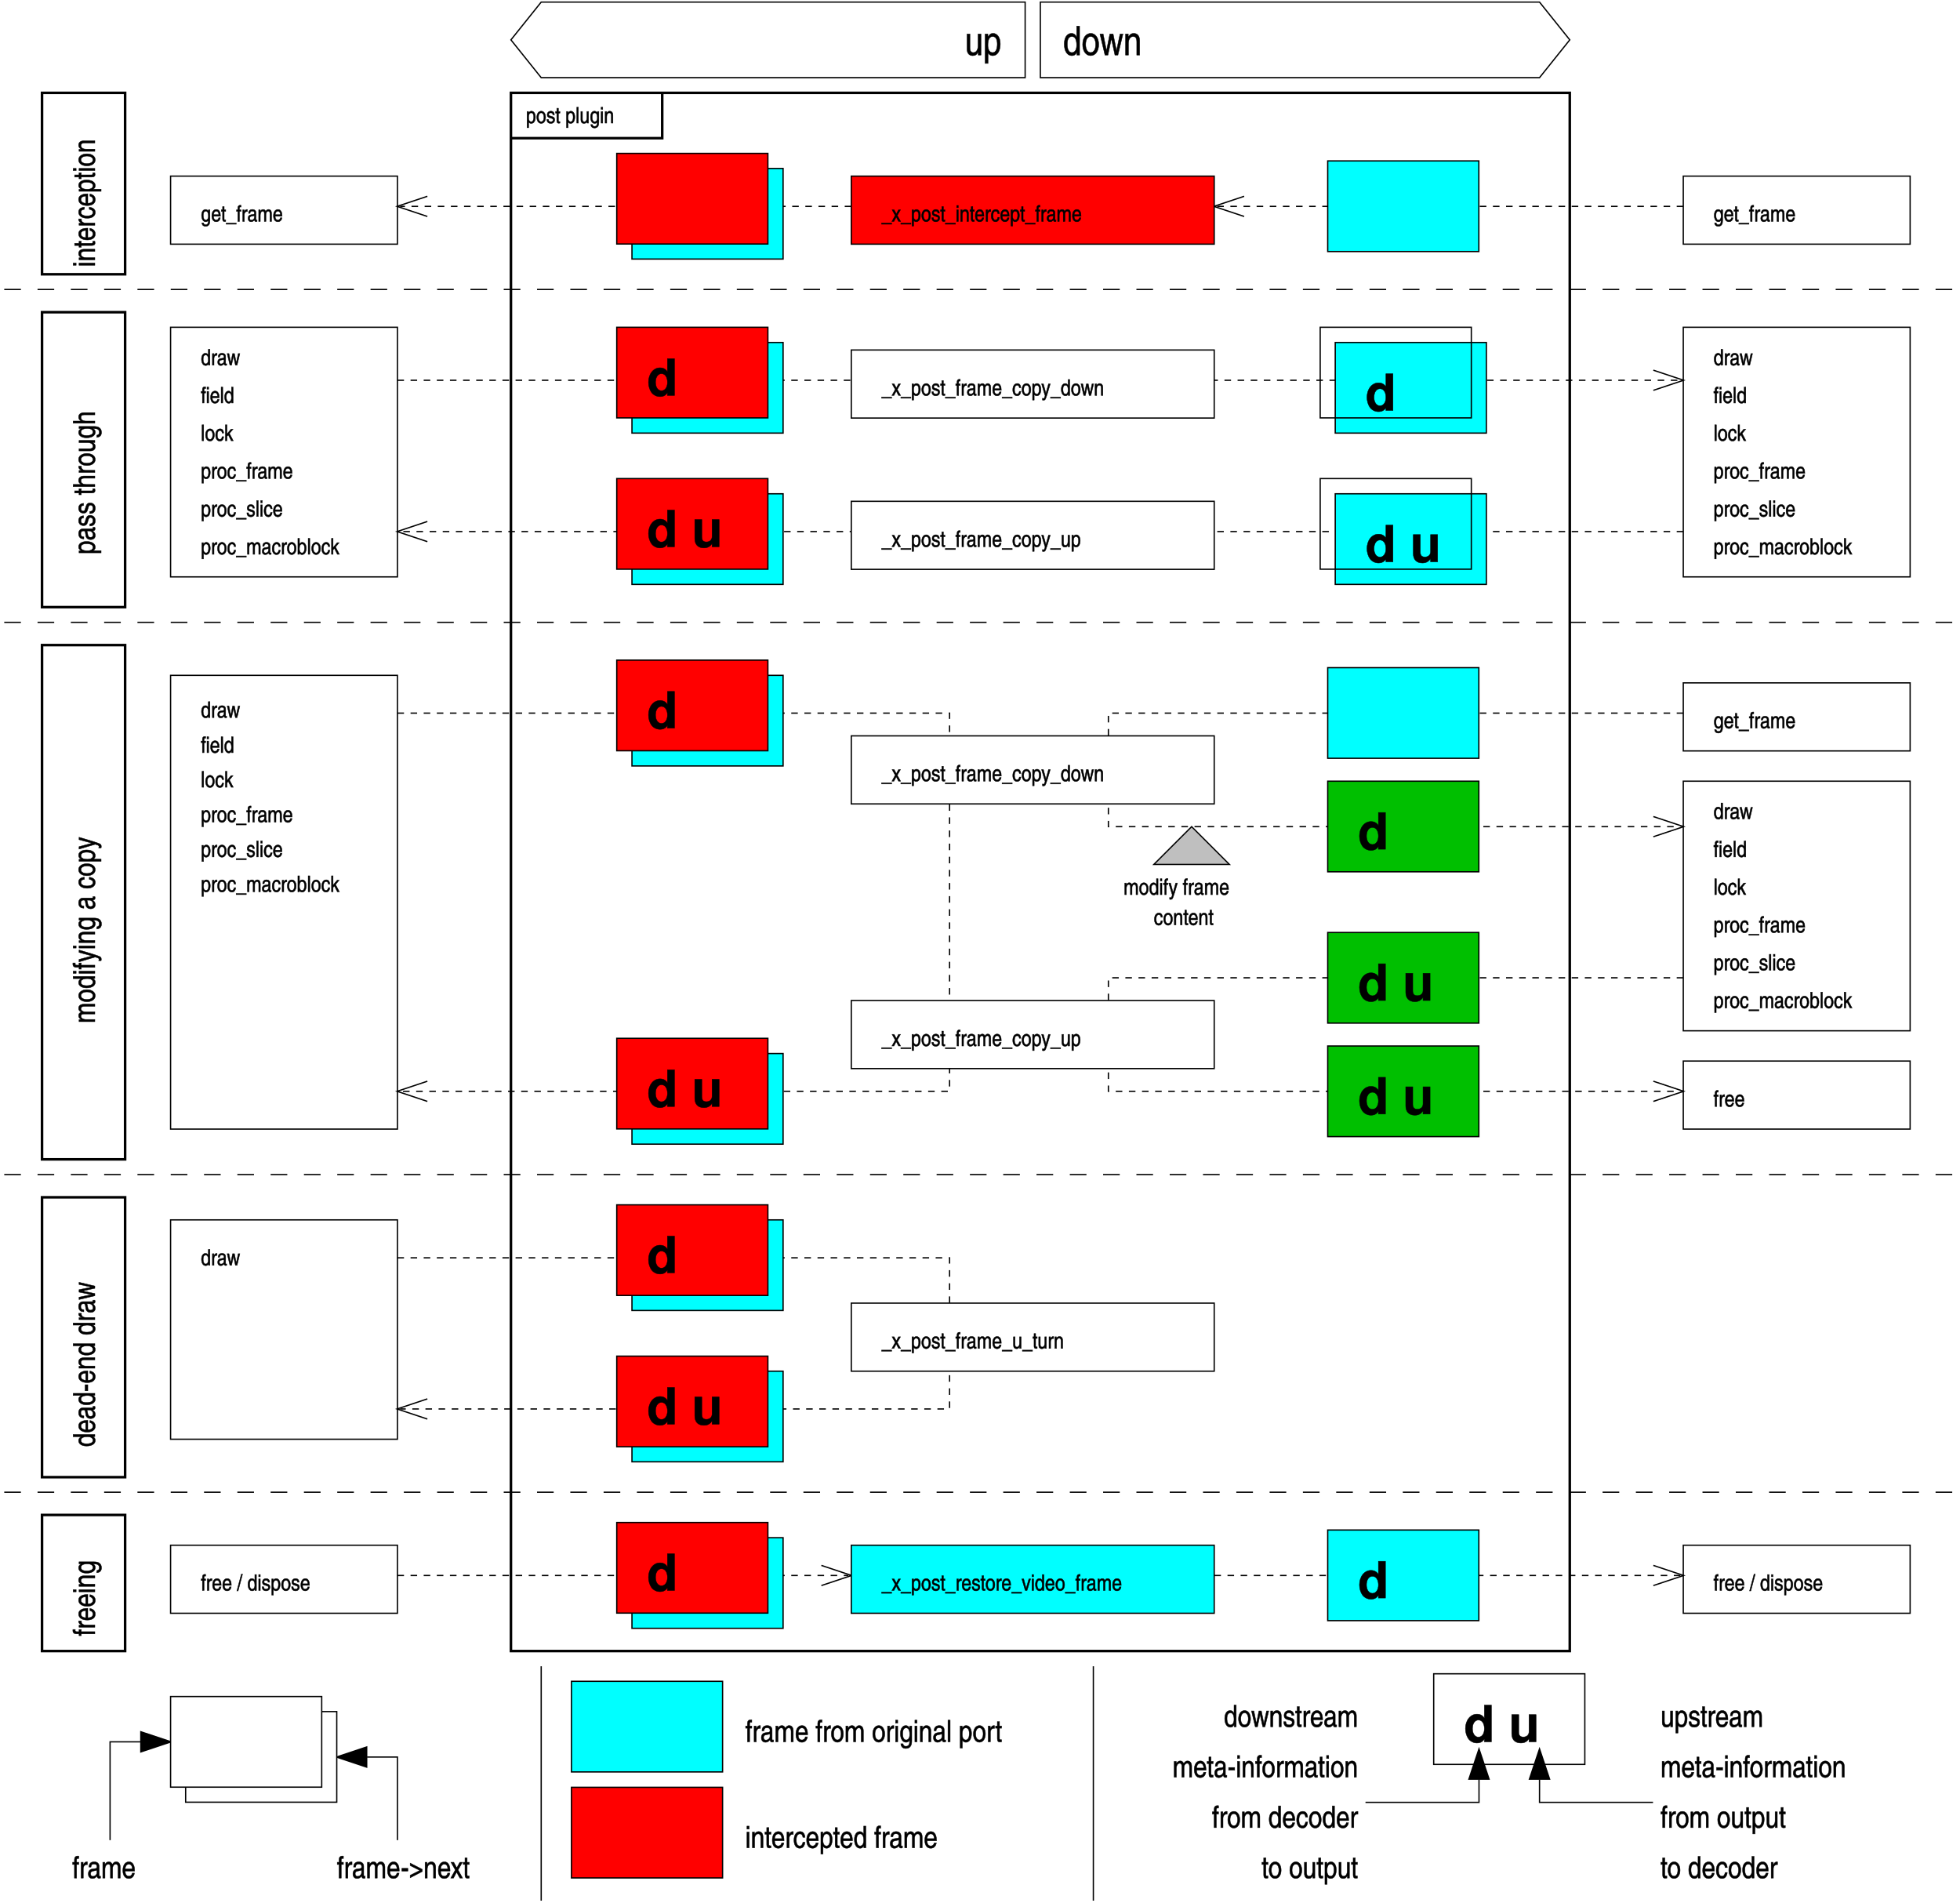
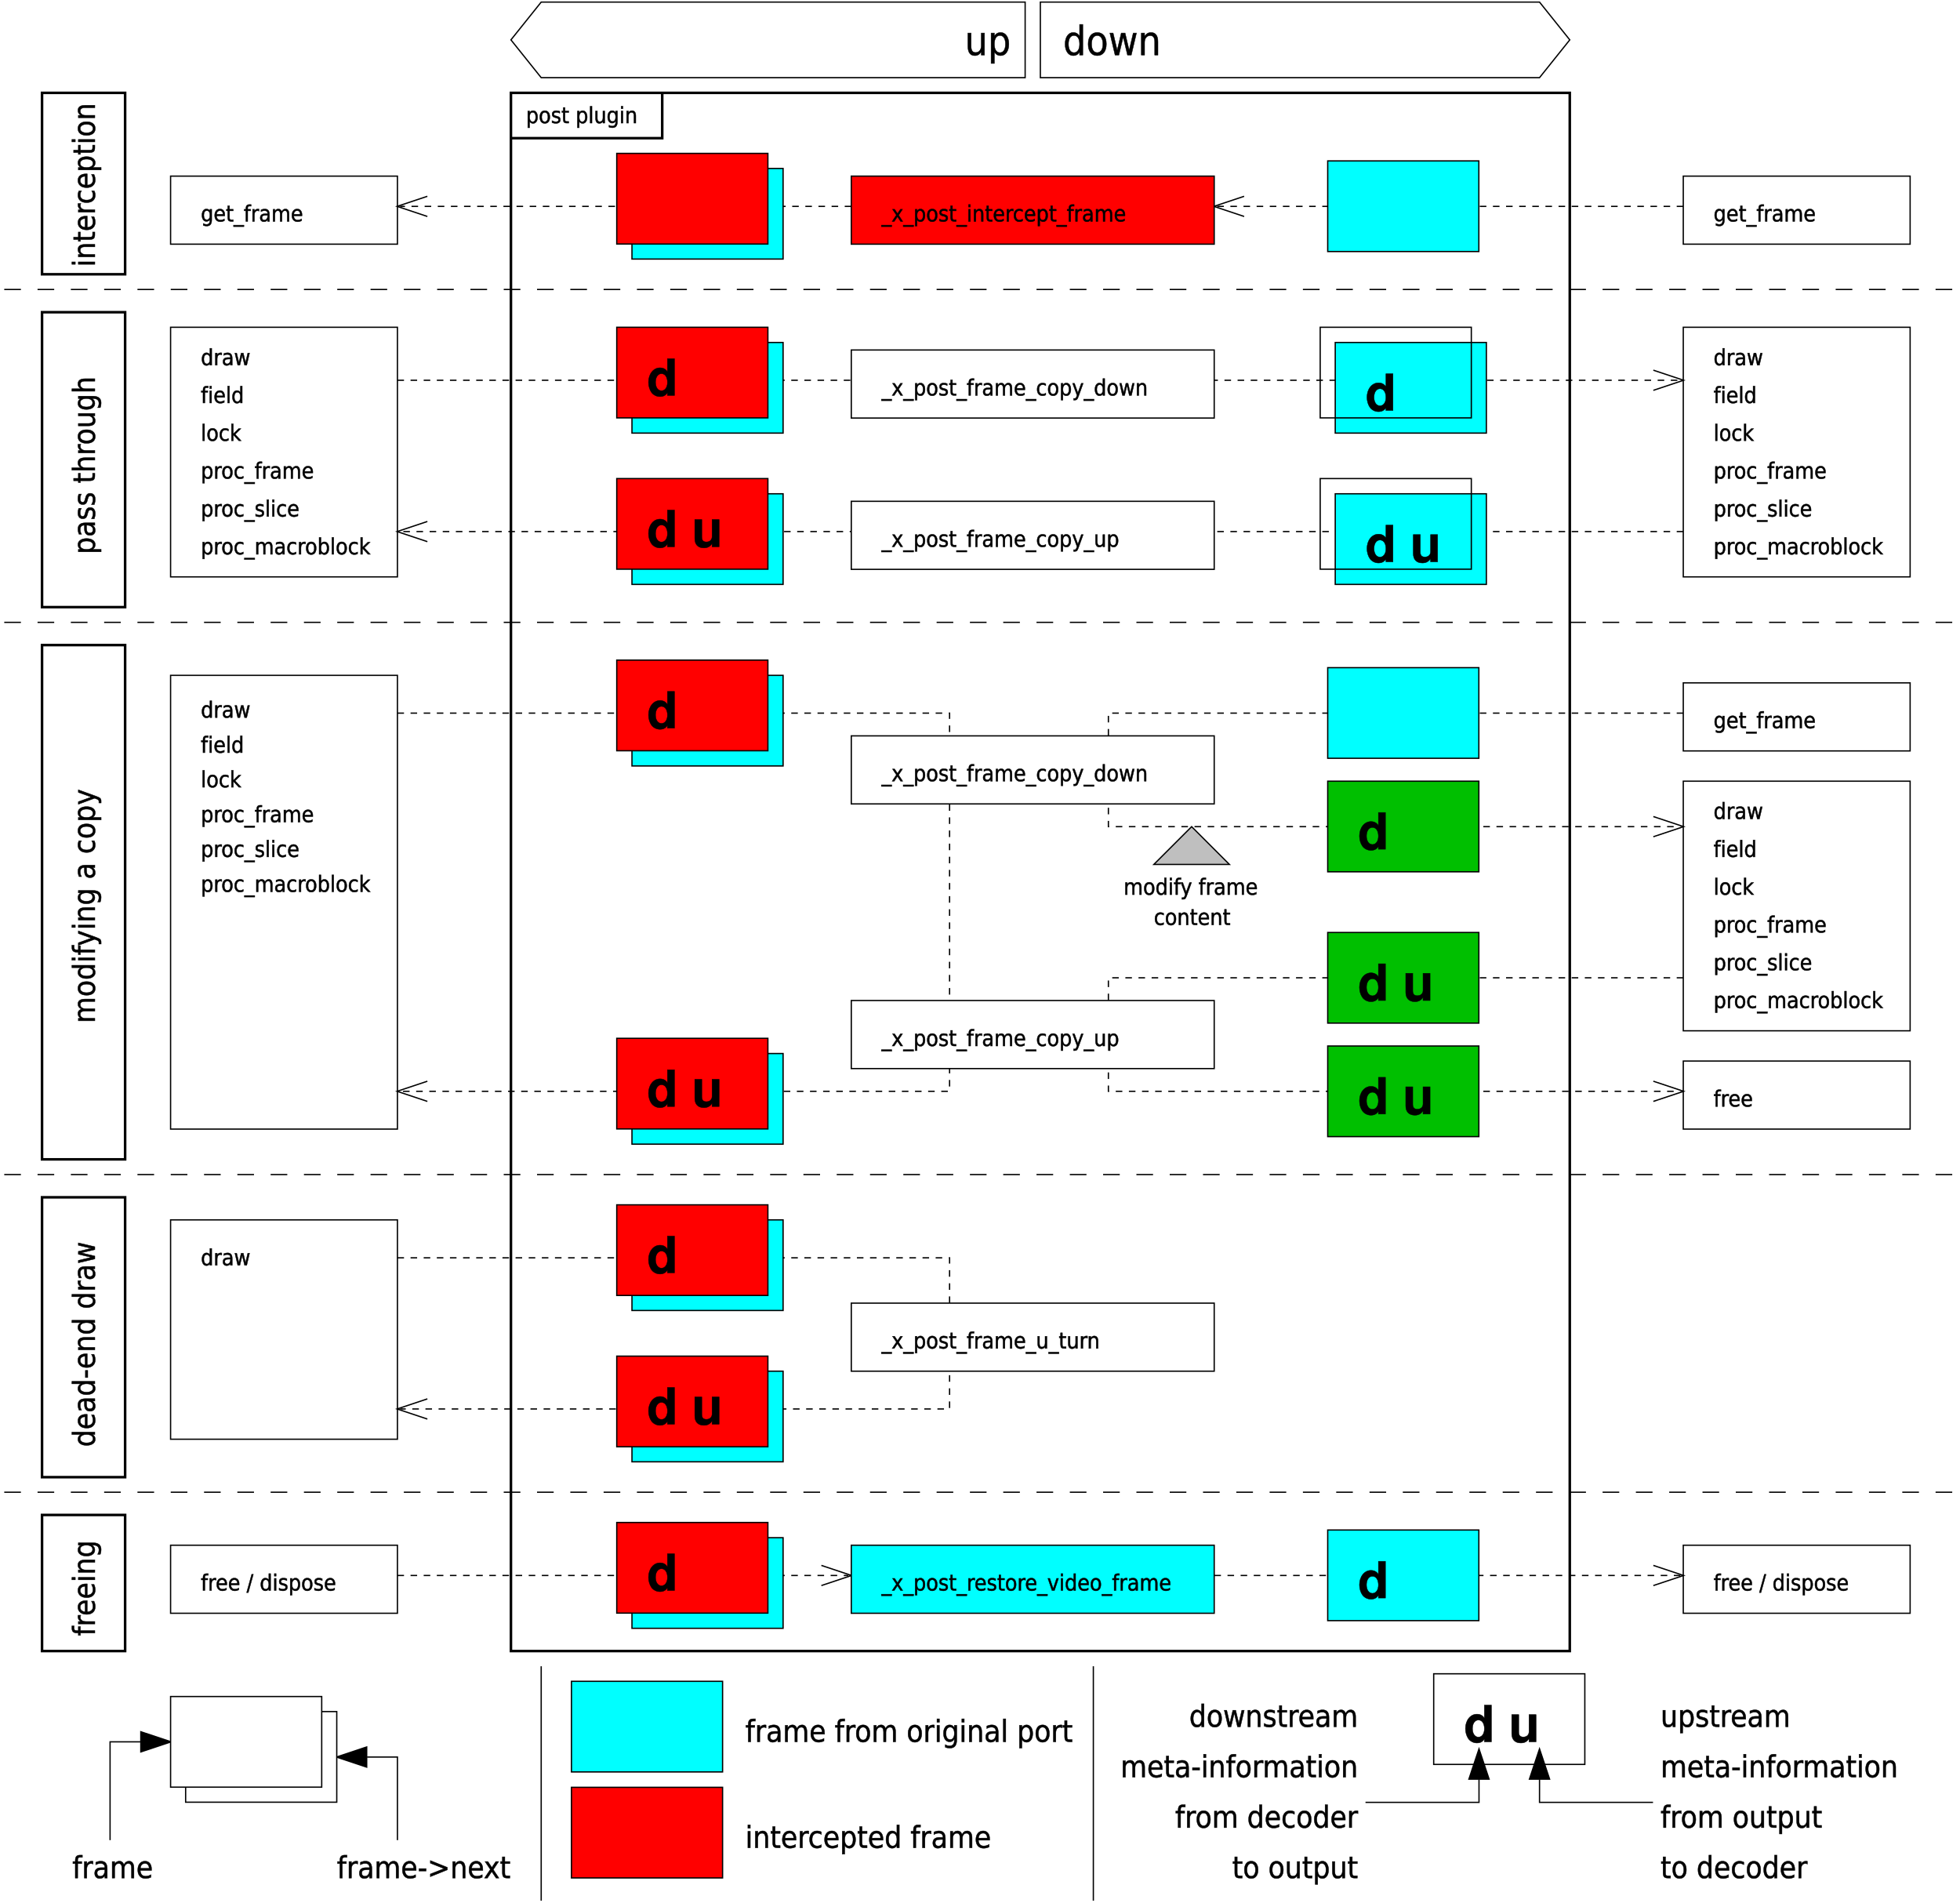
<svg xmlns="http://www.w3.org/2000/svg" width="10.2in" height="9.9in" viewBox="-12 81 12214 11883" id="svg4143">
  <defs id="defs4492" />
  <rect style="fill:#ffffff;fill-opacity:1" id="rect4496" width="12700.504" height="12145.769" x="-201.725" y="-6.59" />
  <g style="stroke-width:.025in; stroke:black; fill:none" id="g4145">
    <polyline points="3165,944 4110,944 4110,661 " style="stroke:#000000;stroke-width:16; stroke-linejoin:miter; stroke-linecap:butt; " id="polyline4147" />
    <rect x="3165" y="661" width="6614" height="9732" rx="0" style="stroke:#000000;stroke-width:16; stroke-linejoin:miter; stroke-linecap:butt; " id="rect4149" />
-     <text xml:space="preserve" x="3259" y="850" stroke="#000000" fill="#000000" font-family="Helvetica Narrow" font-style="normal" font-weight="normal" font-size="139" text-anchor="start" id="text4151">post plugin</text>
+     <text xml:space="preserve" x="3259" y="850" stroke="#000000" fill="#000000" font-family="DejaVu Sans Condensed" font-style="normal" font-weight="normal" font-size="139" text-anchor="start" id="text4151">post plugin</text>
    <rect x="1039" y="1181" width="1417" height="425" rx="0" style="stroke:#000000;stroke-width:8; stroke-linejoin:miter; stroke-linecap:butt; " id="rect4153" />
-     <text xml:space="preserve" x="1228" y="1464" stroke="#000000" fill="#000000" font-family="Helvetica Narrow" font-style="normal" font-weight="normal" font-size="139" text-anchor="start" id="text4155">get_frame</text>
+     <text xml:space="preserve" x="1228" y="1464" stroke="#000000" fill="#000000" font-family="DejaVu Sans Condensed" font-style="normal" font-weight="normal" font-size="139" text-anchor="start" id="text4155">get_frame</text>
    <rect x="1039" y="2125" width="1417" height="1559" rx="0" style="stroke:#000000;stroke-width:8; stroke-linejoin:miter; stroke-linecap:butt; " id="rect4157" />
-     <text xml:space="preserve" x="1228" y="2598" stroke="#000000" fill="#000000" font-family="Helvetica Narrow" font-style="normal" font-weight="normal" font-size="139" text-anchor="start" id="text4159">field</text>
-     <text xml:space="preserve" x="1228" y="2834" stroke="#000000" fill="#000000" font-family="Helvetica Narrow" font-style="normal" font-weight="normal" font-size="139" text-anchor="start" id="text4161">lock</text>
-     <text xml:space="preserve" x="1228" y="3070" stroke="#000000" fill="#000000" font-family="Helvetica Narrow" font-style="normal" font-weight="normal" font-size="139" text-anchor="start" id="text4163">proc_frame</text>
-     <text xml:space="preserve" x="1228" y="3307" stroke="#000000" fill="#000000" font-family="Helvetica Narrow" font-style="normal" font-weight="normal" font-size="139" text-anchor="start" id="text4165">proc_slice</text>
-     <text xml:space="preserve" x="1228" y="3543" stroke="#000000" fill="#000000" font-family="Helvetica Narrow" font-style="normal" font-weight="normal" font-size="139" text-anchor="start" id="text4167">proc_macroblock</text>
-     <text xml:space="preserve" x="1228" y="2362" stroke="#000000" fill="#000000" font-family="Helvetica Narrow" font-style="normal" font-weight="normal" font-size="139" text-anchor="start" id="text4169">draw</text>
+     <text xml:space="preserve" x="1228" y="2598" stroke="#000000" fill="#000000" font-family="DejaVu Sans Condensed" font-style="normal" font-weight="normal" font-size="139" text-anchor="start" id="text4159">field</text>
+     <text xml:space="preserve" x="1228" y="2834" stroke="#000000" fill="#000000" font-family="DejaVu Sans Condensed" font-style="normal" font-weight="normal" font-size="139" text-anchor="start" id="text4161">lock</text>
+     <text xml:space="preserve" x="1228" y="3070" stroke="#000000" fill="#000000" font-family="DejaVu Sans Condensed" font-style="normal" font-weight="normal" font-size="139" text-anchor="start" id="text4163">proc_frame</text>
+     <text xml:space="preserve" x="1228" y="3307" stroke="#000000" fill="#000000" font-family="DejaVu Sans Condensed" font-style="normal" font-weight="normal" font-size="139" text-anchor="start" id="text4165">proc_slice</text>
+     <text xml:space="preserve" x="1228" y="3543" stroke="#000000" fill="#000000" font-family="DejaVu Sans Condensed" font-style="normal" font-weight="normal" font-size="139" text-anchor="start" id="text4167">proc_macroblock</text>
+     <text xml:space="preserve" x="1228" y="2362" stroke="#000000" fill="#000000" font-family="DejaVu Sans Condensed" font-style="normal" font-weight="normal" font-size="139" text-anchor="start" id="text4169">draw</text>
    <rect x="1039" y="4299" width="1417" height="2834" rx="0" style="stroke:#000000;stroke-width:8; stroke-linejoin:miter; stroke-linecap:butt; " id="rect4171" />
-     <text xml:space="preserve" x="1228" y="4782" stroke="#000000" fill="#000000" font-family="Helvetica Narrow" font-style="normal" font-weight="normal" font-size="139" text-anchor="start" id="text4173">field</text>
-     <text xml:space="preserve" x="1228" y="4998" stroke="#000000" fill="#000000" font-family="Helvetica Narrow" font-style="normal" font-weight="normal" font-size="139" text-anchor="start" id="text4175">lock</text>
-     <text xml:space="preserve" x="1228" y="5216" stroke="#000000" fill="#000000" font-family="Helvetica Narrow" font-style="normal" font-weight="normal" font-size="139" text-anchor="start" id="text4177">proc_frame</text>
-     <text xml:space="preserve" x="1228" y="5433" stroke="#000000" fill="#000000" font-family="Helvetica Narrow" font-style="normal" font-weight="normal" font-size="139" text-anchor="start" id="text4179">proc_slice</text>
-     <text xml:space="preserve" x="1228" y="5651" stroke="#000000" fill="#000000" font-family="Helvetica Narrow" font-style="normal" font-weight="normal" font-size="139" text-anchor="start" id="text4181">proc_macroblock</text>
-     <text xml:space="preserve" x="1228" y="4563" stroke="#000000" fill="#000000" font-family="Helvetica Narrow" font-style="normal" font-weight="normal" font-size="139" text-anchor="start" id="text4183">draw</text>
+     <text xml:space="preserve" x="1228" y="4782" stroke="#000000" fill="#000000" font-family="DejaVu Sans Condensed" font-style="normal" font-weight="normal" font-size="139" text-anchor="start" id="text4173">field</text>
+     <text xml:space="preserve" x="1228" y="4998" stroke="#000000" fill="#000000" font-family="DejaVu Sans Condensed" font-style="normal" font-weight="normal" font-size="139" text-anchor="start" id="text4175">lock</text>
+     <text xml:space="preserve" x="1228" y="5216" stroke="#000000" fill="#000000" font-family="DejaVu Sans Condensed" font-style="normal" font-weight="normal" font-size="139" text-anchor="start" id="text4177">proc_frame</text>
+     <text xml:space="preserve" x="1228" y="5433" stroke="#000000" fill="#000000" font-family="DejaVu Sans Condensed" font-style="normal" font-weight="normal" font-size="139" text-anchor="start" id="text4179">proc_slice</text>
+     <text xml:space="preserve" x="1228" y="5651" stroke="#000000" fill="#000000" font-family="DejaVu Sans Condensed" font-style="normal" font-weight="normal" font-size="139" text-anchor="start" id="text4181">proc_macroblock</text>
+     <text xml:space="preserve" x="1228" y="4563" stroke="#000000" fill="#000000" font-family="DejaVu Sans Condensed" font-style="normal" font-weight="normal" font-size="139" text-anchor="start" id="text4183">draw</text>
    <rect x="1039" y="7700" width="1417" height="1370" rx="0" style="stroke:#000000;stroke-width:8; stroke-linejoin:miter; stroke-linecap:butt; " id="rect4185" />
-     <text xml:space="preserve" x="1228" y="7984" stroke="#000000" fill="#000000" font-family="Helvetica Narrow" font-style="normal" font-weight="normal" font-size="139" text-anchor="start" id="text4187">draw</text>
+     <text xml:space="preserve" x="1228" y="7984" stroke="#000000" fill="#000000" font-family="DejaVu Sans Condensed" font-style="normal" font-weight="normal" font-size="139" text-anchor="start" id="text4187">draw</text>
    <rect x="10488" y="1181" width="1417" height="425" rx="0" style="stroke:#000000;stroke-width:8; stroke-linejoin:miter; stroke-linecap:butt; " id="rect4189" />
-     <text xml:space="preserve" x="10677" y="1464" stroke="#000000" fill="#000000" font-family="Helvetica Narrow" font-style="normal" font-weight="normal" font-size="139" text-anchor="start" id="text4191">get_frame</text>
+     <text xml:space="preserve" x="10677" y="1464" stroke="#000000" fill="#000000" font-family="DejaVu Sans Condensed" font-style="normal" font-weight="normal" font-size="139" text-anchor="start" id="text4191">get_frame</text>
    <rect x="10488" y="2125" width="1417" height="1559" rx="0" style="stroke:#000000;stroke-width:8; stroke-linejoin:miter; stroke-linecap:butt; " id="rect4193" />
-     <text xml:space="preserve" x="10677" y="2598" stroke="#000000" fill="#000000" font-family="Helvetica Narrow" font-style="normal" font-weight="normal" font-size="139" text-anchor="start" id="text4195">field</text>
-     <text xml:space="preserve" x="10677" y="2834" stroke="#000000" fill="#000000" font-family="Helvetica Narrow" font-style="normal" font-weight="normal" font-size="139" text-anchor="start" id="text4197">lock</text>
-     <text xml:space="preserve" x="10677" y="3070" stroke="#000000" fill="#000000" font-family="Helvetica Narrow" font-style="normal" font-weight="normal" font-size="139" text-anchor="start" id="text4199">proc_frame</text>
-     <text xml:space="preserve" x="10677" y="3307" stroke="#000000" fill="#000000" font-family="Helvetica Narrow" font-style="normal" font-weight="normal" font-size="139" text-anchor="start" id="text4201">proc_slice</text>
-     <text xml:space="preserve" x="10677" y="3543" stroke="#000000" fill="#000000" font-family="Helvetica Narrow" font-style="normal" font-weight="normal" font-size="139" text-anchor="start" id="text4203">proc_macroblock</text>
-     <text xml:space="preserve" x="10677" y="2362" stroke="#000000" fill="#000000" font-family="Helvetica Narrow" font-style="normal" font-weight="normal" font-size="139" text-anchor="start" id="text4205">draw</text>
+     <text xml:space="preserve" x="10677" y="2598" stroke="#000000" fill="#000000" font-family="DejaVu Sans Condensed" font-style="normal" font-weight="normal" font-size="139" text-anchor="start" id="text4195">field</text>
+     <text xml:space="preserve" x="10677" y="2834" stroke="#000000" fill="#000000" font-family="DejaVu Sans Condensed" font-style="normal" font-weight="normal" font-size="139" text-anchor="start" id="text4197">lock</text>
+     <text xml:space="preserve" x="10677" y="3070" stroke="#000000" fill="#000000" font-family="DejaVu Sans Condensed" font-style="normal" font-weight="normal" font-size="139" text-anchor="start" id="text4199">proc_frame</text>
+     <text xml:space="preserve" x="10677" y="3307" stroke="#000000" fill="#000000" font-family="DejaVu Sans Condensed" font-style="normal" font-weight="normal" font-size="139" text-anchor="start" id="text4201">proc_slice</text>
+     <text xml:space="preserve" x="10677" y="3543" stroke="#000000" fill="#000000" font-family="DejaVu Sans Condensed" font-style="normal" font-weight="normal" font-size="139" text-anchor="start" id="text4203">proc_macroblock</text>
+     <text xml:space="preserve" x="10677" y="2362" stroke="#000000" fill="#000000" font-family="DejaVu Sans Condensed" font-style="normal" font-weight="normal" font-size="139" text-anchor="start" id="text4205">draw</text>
    <rect x="10488" y="4346" width="1417" height="425" rx="0" style="stroke:#000000;stroke-width:8; stroke-linejoin:miter; stroke-linecap:butt; " id="rect4207" />
-     <text xml:space="preserve" x="10677" y="4629" stroke="#000000" fill="#000000" font-family="Helvetica Narrow" font-style="normal" font-weight="normal" font-size="139" text-anchor="start" id="text4209">get_frame</text>
+     <text xml:space="preserve" x="10677" y="4629" stroke="#000000" fill="#000000" font-family="DejaVu Sans Condensed" font-style="normal" font-weight="normal" font-size="139" text-anchor="start" id="text4209">get_frame</text>
    <rect x="10488" y="4960" width="1417" height="1559" rx="0" style="stroke:#000000;stroke-width:8; stroke-linejoin:miter; stroke-linecap:butt; " id="rect4211" />
-     <text xml:space="preserve" x="10677" y="5433" stroke="#000000" fill="#000000" font-family="Helvetica Narrow" font-style="normal" font-weight="normal" font-size="139" text-anchor="start" id="text4213">field</text>
-     <text xml:space="preserve" x="10677" y="5669" stroke="#000000" fill="#000000" font-family="Helvetica Narrow" font-style="normal" font-weight="normal" font-size="139" text-anchor="start" id="text4215">lock</text>
-     <text xml:space="preserve" x="10677" y="5905" stroke="#000000" fill="#000000" font-family="Helvetica Narrow" font-style="normal" font-weight="normal" font-size="139" text-anchor="start" id="text4217">proc_frame</text>
-     <text xml:space="preserve" x="10677" y="6141" stroke="#000000" fill="#000000" font-family="Helvetica Narrow" font-style="normal" font-weight="normal" font-size="139" text-anchor="start" id="text4219">proc_slice</text>
-     <text xml:space="preserve" x="10677" y="6377" stroke="#000000" fill="#000000" font-family="Helvetica Narrow" font-style="normal" font-weight="normal" font-size="139" text-anchor="start" id="text4221">proc_macroblock</text>
-     <text xml:space="preserve" x="10677" y="5196" stroke="#000000" fill="#000000" font-family="Helvetica Narrow" font-style="normal" font-weight="normal" font-size="139" text-anchor="start" id="text4223">draw</text>
+     <text xml:space="preserve" x="10677" y="5433" stroke="#000000" fill="#000000" font-family="DejaVu Sans Condensed" font-style="normal" font-weight="normal" font-size="139" text-anchor="start" id="text4213">field</text>
+     <text xml:space="preserve" x="10677" y="5669" stroke="#000000" fill="#000000" font-family="DejaVu Sans Condensed" font-style="normal" font-weight="normal" font-size="139" text-anchor="start" id="text4215">lock</text>
+     <text xml:space="preserve" x="10677" y="5905" stroke="#000000" fill="#000000" font-family="DejaVu Sans Condensed" font-style="normal" font-weight="normal" font-size="139" text-anchor="start" id="text4217">proc_frame</text>
+     <text xml:space="preserve" x="10677" y="6141" stroke="#000000" fill="#000000" font-family="DejaVu Sans Condensed" font-style="normal" font-weight="normal" font-size="139" text-anchor="start" id="text4219">proc_slice</text>
+     <text xml:space="preserve" x="10677" y="6377" stroke="#000000" fill="#000000" font-family="DejaVu Sans Condensed" font-style="normal" font-weight="normal" font-size="139" text-anchor="start" id="text4221">proc_macroblock</text>
+     <text xml:space="preserve" x="10677" y="5196" stroke="#000000" fill="#000000" font-family="DejaVu Sans Condensed" font-style="normal" font-weight="normal" font-size="139" text-anchor="start" id="text4223">draw</text>
    <rect x="10488" y="6708" width="1417" height="425" rx="0" style="stroke:#000000;stroke-width:8; stroke-linejoin:miter; stroke-linecap:butt; " id="rect4225" />
-     <text xml:space="preserve" x="10677" y="6992" stroke="#000000" fill="#000000" font-family="Helvetica Narrow" font-style="normal" font-weight="normal" font-size="139" text-anchor="start" id="text4227">free</text>
+     <text xml:space="preserve" x="10677" y="6992" stroke="#000000" fill="#000000" font-family="DejaVu Sans Condensed" font-style="normal" font-weight="normal" font-size="139" text-anchor="start" id="text4227">free</text>
    <rect x="1039" y="9732" width="1417" height="425" rx="0" style="stroke:#000000;stroke-width:8; stroke-linejoin:miter; stroke-linecap:butt; " id="rect4229" />
-     <text xml:space="preserve" x="1228" y="10015" stroke="#000000" fill="#000000" font-family="Helvetica Narrow" font-style="normal" font-weight="normal" font-size="139" text-anchor="start" id="text4231">free / dispose</text>
+     <text xml:space="preserve" x="1228" y="10015" stroke="#000000" fill="#000000" font-family="DejaVu Sans Condensed" font-style="normal" font-weight="normal" font-size="139" text-anchor="start" id="text4231">free / dispose</text>
    <rect x="10488" y="9732" width="1417" height="425" rx="0" style="stroke:#000000;stroke-width:8; stroke-linejoin:miter; stroke-linecap:butt; " id="rect4233" />
-     <text xml:space="preserve" x="10677" y="10015" stroke="#000000" fill="#000000" font-family="Helvetica Narrow" font-style="normal" font-weight="normal" font-size="139" text-anchor="start" id="text4235">free / dispose</text>
+     <text xml:space="preserve" x="10677" y="10015" stroke="#000000" fill="#000000" font-family="DejaVu Sans Condensed" font-style="normal" font-weight="normal" font-size="139" text-anchor="start" id="text4235">free / dispose</text>
    <polygon points="7417,5244 7181,5480 7653,5480 7417,5244 " style="stroke:#000000;stroke-width:8; stroke-linejoin:miter; stroke-linecap:butt; fill:#bfbfbf; " id="polygon4237" />
-     <text xml:space="preserve" x="6992" y="5669" stroke="#000000" fill="#000000" font-family="Helvetica Narrow" font-style="normal" font-weight="normal" font-size="139" text-anchor="start" id="text4239">modify frame</text>
-     <text xml:space="preserve" x="7181" y="5858" stroke="#000000" fill="#000000" font-family="Helvetica Narrow" font-style="normal" font-weight="normal" font-size="139" text-anchor="start" id="text4241">content</text>
+     <text xml:space="preserve" x="6992" y="5669" stroke="#000000" fill="#000000" font-family="DejaVu Sans Condensed" font-style="normal" font-weight="normal" font-size="139" text-anchor="start" id="text4239">modify frame</text>
+     <text xml:space="preserve" x="7181" y="5858" stroke="#000000" fill="#000000" font-family="DejaVu Sans Condensed" font-style="normal" font-weight="normal" font-size="139" text-anchor="start" id="text4241">content</text>
    <polyline points="661,11574 661,10960 850,10960 " style="stroke:#000000;stroke-width:8; stroke-linejoin:miter; stroke-linecap:butt; " id="polyline4243" />
    <polygon points="853 11023 1042 10960 853 10897 853 11023  " style="stroke:#000000;stroke-width:8; fill:#000000;" id="polygon4245" />
    <polyline points="2456,11574 2456,11055 2266,11055 " style="stroke:#000000;stroke-width:8; stroke-linejoin:miter; stroke-linecap:butt; " id="polyline4247" />
    <polygon points="2264 10992 2075 11055 2264 11118 2264 10992  " style="stroke:#000000;stroke-width:8; fill:#000000;" id="polygon4249" />
-     <text xml:space="preserve" x="4629" y="10960" stroke="#000000" fill="#000000" font-family="Helvetica Narrow" font-style="normal" font-weight="normal" font-size="189" text-anchor="start" id="text4251">frame from original port</text>
-     <text xml:space="preserve" x="4629" y="11622" stroke="#000000" fill="#000000" font-family="Helvetica Narrow" font-style="normal" font-weight="normal" font-size="189" text-anchor="start" id="text4253">intercepted frame</text>
-     <text xml:space="preserve" x="8456" y="10866" stroke="#000000" fill="#000000" font-family="Helvetica Narrow" font-style="normal" font-weight="normal" font-size="189" text-anchor="end" id="text4255">downstream</text>
-     <text xml:space="preserve" x="8456" y="11181" stroke="#000000" fill="#000000" font-family="Helvetica Narrow" font-style="normal" font-weight="normal" font-size="189" text-anchor="end" id="text4257">meta-information</text>
-     <text xml:space="preserve" x="8456" y="11496" stroke="#000000" fill="#000000" font-family="Helvetica Narrow" font-style="normal" font-weight="normal" font-size="189" text-anchor="end" id="text4259">from decoder</text>
-     <text xml:space="preserve" x="8456" y="11811" stroke="#000000" fill="#000000" font-family="Helvetica Narrow" font-style="normal" font-weight="normal" font-size="189" text-anchor="end" id="text4261">to output</text>
-     <text xml:space="preserve" x="10346" y="10866" stroke="#000000" fill="#000000" font-family="Helvetica Narrow" font-style="normal" font-weight="normal" font-size="189" text-anchor="start" id="text4263">upstream</text>
-     <text xml:space="preserve" x="10346" y="11181" stroke="#000000" fill="#000000" font-family="Helvetica Narrow" font-style="normal" font-weight="normal" font-size="189" text-anchor="start" id="text4265">meta-information</text>
-     <text xml:space="preserve" x="10346" y="11496" stroke="#000000" fill="#000000" font-family="Helvetica Narrow" font-style="normal" font-weight="normal" font-size="189" text-anchor="start" id="text4267">from output</text>
-     <text xml:space="preserve" x="10346" y="11811" stroke="#000000" fill="#000000" font-family="Helvetica Narrow" font-style="normal" font-weight="normal" font-size="189" text-anchor="start" id="text4269">to decoder</text>
+     <text xml:space="preserve" x="4629" y="10960" stroke="#000000" fill="#000000" font-family="DejaVu Sans Condensed" font-style="normal" font-weight="normal" font-size="189" text-anchor="start" id="text4251">frame from original port</text>
+     <text xml:space="preserve" x="4629" y="11622" stroke="#000000" fill="#000000" font-family="DejaVu Sans Condensed" font-style="normal" font-weight="normal" font-size="189" text-anchor="start" id="text4253">intercepted frame</text>
+     <text xml:space="preserve" x="8456" y="10866" stroke="#000000" fill="#000000" font-family="DejaVu Sans Condensed" font-style="normal" font-weight="normal" font-size="189" text-anchor="end" id="text4255">downstream</text>
+     <text xml:space="preserve" x="8456" y="11181" stroke="#000000" fill="#000000" font-family="DejaVu Sans Condensed" font-style="normal" font-weight="normal" font-size="189" text-anchor="end" id="text4257">meta-information</text>
+     <text xml:space="preserve" x="8456" y="11496" stroke="#000000" fill="#000000" font-family="DejaVu Sans Condensed" font-style="normal" font-weight="normal" font-size="189" text-anchor="end" id="text4259">from decoder</text>
+     <text xml:space="preserve" x="8456" y="11811" stroke="#000000" fill="#000000" font-family="DejaVu Sans Condensed" font-style="normal" font-weight="normal" font-size="189" text-anchor="end" id="text4261">to output</text>
+     <text xml:space="preserve" x="10346" y="10866" stroke="#000000" fill="#000000" font-family="DejaVu Sans Condensed" font-style="normal" font-weight="normal" font-size="189" text-anchor="start" id="text4263">upstream</text>
+     <text xml:space="preserve" x="10346" y="11181" stroke="#000000" fill="#000000" font-family="DejaVu Sans Condensed" font-style="normal" font-weight="normal" font-size="189" text-anchor="start" id="text4265">meta-information</text>
+     <text xml:space="preserve" x="10346" y="11496" stroke="#000000" fill="#000000" font-family="DejaVu Sans Condensed" font-style="normal" font-weight="normal" font-size="189" text-anchor="start" id="text4267">from output</text>
+     <text xml:space="preserve" x="10346" y="11811" stroke="#000000" fill="#000000" font-family="DejaVu Sans Condensed" font-style="normal" font-weight="normal" font-size="189" text-anchor="start" id="text4269">to decoder</text>
    <polyline points="8503,11338 9212,11338 9212,11195 " style="stroke:#000000;stroke-width:8; stroke-linejoin:miter; stroke-linecap:butt; " id="polyline4271" />
    <polygon points="9275 11193 9212 11004 9149 11193 9275 11193  " style="stroke:#000000;stroke-width:8; fill:#000000;" id="polygon4273" />
    <polyline points="10299,11338 9590,11338 9590,11195 " style="stroke:#000000;stroke-width:8; stroke-linejoin:miter; stroke-linecap:butt; " id="polyline4275" />
    <polygon points="9653 11193 9590 11004 9527 11193 9653 11193  " style="stroke:#000000;stroke-width:8; fill:#000000;" id="polygon4277" />
    <polyline points="10488,1370 7575,1370 " style="stroke:#000000;stroke-width:8; stroke-linejoin:miter; stroke-linecap:butt; stroke-dasharray:41 41;" id="polyline4279" />
    <polyline points="7745 1307 7556 1370 7745 1433 " style="stroke:#000000;stroke-width:8; " id="polyline4281" />
    <polyline points="5291,1370 2473,1370 " style="stroke:#000000;stroke-width:8; stroke-linejoin:miter; stroke-linecap:butt; stroke-dasharray:41 41;" id="polyline4283" />
    <polyline points="2643 1307 2454 1370 2643 1433 " style="stroke:#000000;stroke-width:8; " id="polyline4285" />
    <polyline points="2456,2456 10470,2456 " style="stroke:#000000;stroke-width:8; stroke-linejoin:miter; stroke-linecap:butt; stroke-dasharray:41 41;" id="polyline4287" />
    <polyline points="10301 2519 10490 2456 10301 2393 " style="stroke:#000000;stroke-width:8; " id="polyline4289" />
    <polyline points="10488,3401 2473,3401 " style="stroke:#000000;stroke-width:8; stroke-linejoin:miter; stroke-linecap:butt; stroke-dasharray:41 41;" id="polyline4291" />
    <polyline points="2643 3338 2454 3401 2643 3464 " style="stroke:#000000;stroke-width:8; " id="polyline4293" />
    <polyline points="2456,4535 5905,4535 5905,6897 2473,6897 " style="stroke:#000000;stroke-width:8; stroke-linejoin:miter; stroke-linecap:butt; stroke-dasharray:41 41;" id="polyline4295" />
    <polyline points="2643 6834 2454 6897 2643 6960 " style="stroke:#000000;stroke-width:8; " id="polyline4297" />
    <polyline points="10488,6188 6897,6188 6897,6897 10470,6897 " style="stroke:#000000;stroke-width:8; stroke-linejoin:miter; stroke-linecap:butt; stroke-dasharray:41 41;" id="polyline4299" />
    <polyline points="10301 6960 10490 6897 10301 6834 " style="stroke:#000000;stroke-width:8; " id="polyline4301" />
    <polyline points="10488,4535 6897,4535 6897,5244 10470,5244 " style="stroke:#000000;stroke-width:8; stroke-linejoin:miter; stroke-linecap:butt; stroke-dasharray:41 41;" id="polyline4303" />
    <polyline points="10301 5307 10490 5244 10301 5181 " style="stroke:#000000;stroke-width:8; " id="polyline4305" />
    <polyline points="2456,7937 5905,7937 5905,8881 2473,8881 " style="stroke:#000000;stroke-width:8; stroke-linejoin:miter; stroke-linecap:butt; stroke-dasharray:41 41;" id="polyline4307" />
    <polyline points="2643 8818 2454 8881 2643 8944 " style="stroke:#000000;stroke-width:8; " id="polyline4309" />
    <polyline points="0,1889 12188,1889 " style="stroke:#000000;stroke-width:8; stroke-linejoin:miter; stroke-linecap:butt; stroke-dasharray:104 104;" id="polyline4311" />
    <polyline points="0,3968 12188,3968 " style="stroke:#000000;stroke-width:8; stroke-linejoin:miter; stroke-linecap:butt; stroke-dasharray:104 104;" id="polyline4313" />
    <polyline points="0,7417 12188,7417 " style="stroke:#000000;stroke-width:8; stroke-linejoin:miter; stroke-linecap:butt; stroke-dasharray:104 104;" id="polyline4315" />
    <polyline points="2456,9921 5273,9921 " style="stroke:#000000;stroke-width:8; stroke-linejoin:miter; stroke-linecap:butt; stroke-dasharray:41 41;" id="polyline4317" />
    <polyline points="5104 9984 5293 9921 5104 9858 " style="stroke:#000000;stroke-width:8; " id="polyline4319" />
    <polyline points="7559,9921 10470,9921 " style="stroke:#000000;stroke-width:8; stroke-linejoin:miter; stroke-linecap:butt; stroke-dasharray:41 41;" id="polyline4321" />
    <polyline points="10301 9984 10490 9921 10301 9858 " style="stroke:#000000;stroke-width:8; " id="polyline4323" />
    <polygon points="6377,94 6377,566 3354,566 3165,330 3354,94 6377,94 " style="stroke:#000000;stroke-width:8; stroke-linejoin:miter; stroke-linecap:butt; " id="polygon4325" />
    <polygon points="6472,94 6472,566 9590,566 9779,330 9590,94 6472,94 " style="stroke:#000000;stroke-width:8; stroke-linejoin:miter; stroke-linecap:butt; " id="polygon4327" />
    <polyline points="0,9401 12188,9401 " style="stroke:#000000;stroke-width:8; stroke-linejoin:miter; stroke-linecap:butt; stroke-dasharray:104 104;" id="polyline4329" />
    <polyline points="3354,10488 3354,11952 " style="stroke:#000000;stroke-width:8; stroke-linejoin:miter; stroke-linecap:butt; " id="polyline4331" />
    <polyline points="6803,10488 6803,11952 " style="stroke:#000000;stroke-width:8; stroke-linejoin:miter; stroke-linecap:butt; " id="polyline4333" />
    <rect x="5291" y="1181" width="2267" height="425" rx="0" style="stroke:#000000;stroke-width:8; stroke-linejoin:miter; stroke-linecap:butt; fill:#ff0000; " id="rect4335" />
    <rect x="3921" y="1133" width="944" height="566" rx="0" style="stroke:#000000;stroke-width:8; stroke-linejoin:miter; stroke-linecap:butt; fill:#00ffff; " id="rect4337" />
    <rect x="5291" y="2267" width="2267" height="425" rx="0" style="stroke:#000000;stroke-width:8; stroke-linejoin:miter; stroke-linecap:butt; fill:#ffffff; " id="rect4339" />
    <rect x="5291" y="3212" width="2267" height="425" rx="0" style="stroke:#000000;stroke-width:8; stroke-linejoin:miter; stroke-linecap:butt; fill:#ffffff; " id="rect4341" />
    <rect x="3921" y="2220" width="944" height="566" rx="0" style="stroke:#000000;stroke-width:8; stroke-linejoin:miter; stroke-linecap:butt; fill:#00ffff; " id="rect4343" />
    <rect x="8314" y="2220" width="944" height="566" rx="0" style="stroke:#000000;stroke-width:8; stroke-linejoin:miter; stroke-linecap:butt; fill:#00ffff; " id="rect4345" />
    <rect x="8314" y="3165" width="944" height="566" rx="0" style="stroke:#000000;stroke-width:8; stroke-linejoin:miter; stroke-linecap:butt; fill:#00ffff; " id="rect4347" />
    <rect x="3921" y="3165" width="944" height="566" rx="0" style="stroke:#000000;stroke-width:8; stroke-linejoin:miter; stroke-linecap:butt; fill:#00ffff; " id="rect4349" />
    <rect x="8267" y="4960" width="944" height="566" rx="0" style="stroke:#000000;stroke-width:8; stroke-linejoin:miter; stroke-linecap:butt; fill:#00bf00; " id="rect4351" />
    <rect x="3921" y="4299" width="944" height="566" rx="0" style="stroke:#000000;stroke-width:8; stroke-linejoin:miter; stroke-linecap:butt; fill:#00ffff; " id="rect4353" />
    <rect x="8267" y="6614" width="944" height="566" rx="0" style="stroke:#000000;stroke-width:8; stroke-linejoin:miter; stroke-linecap:butt; fill:#00bf00; " id="rect4355" />
    <rect x="8267" y="5905" width="944" height="566" rx="0" style="stroke:#000000;stroke-width:8; stroke-linejoin:miter; stroke-linecap:butt; fill:#00bf00; " id="rect4357" />
    <rect x="3921" y="7700" width="944" height="566" rx="0" style="stroke:#000000;stroke-width:8; stroke-linejoin:miter; stroke-linecap:butt; fill:#00ffff; " id="rect4359" />
    <rect x="3921" y="8645" width="944" height="566" rx="0" style="stroke:#000000;stroke-width:8; stroke-linejoin:miter; stroke-linecap:butt; fill:#00ffff; " id="rect4361" />
    <rect x="5291" y="8220" width="2267" height="425" rx="0" style="stroke:#000000;stroke-width:8; stroke-linejoin:miter; stroke-linecap:butt; fill:#ffffff; " id="rect4363" />
    <rect x="5291" y="4677" width="2267" height="425" rx="0" style="stroke:#000000;stroke-width:8; stroke-linejoin:miter; stroke-linecap:butt; fill:#ffffff; " id="rect4365" />
    <rect x="5291" y="6330" width="2267" height="425" rx="0" style="stroke:#000000;stroke-width:8; stroke-linejoin:miter; stroke-linecap:butt; fill:#ffffff; " id="rect4367" />
    <rect x="3921" y="6661" width="944" height="566" rx="0" style="stroke:#000000;stroke-width:8; stroke-linejoin:miter; stroke-linecap:butt; fill:#00ffff; " id="rect4369" />
    <rect x="5291" y="9732" width="2267" height="425" rx="0" style="stroke:#000000;stroke-width:8; stroke-linejoin:miter; stroke-linecap:butt; fill:#00ffff; " id="rect4371" />
    <rect x="1133" y="10771" width="944" height="566" rx="0" style="stroke:#000000;stroke-width:8; stroke-linejoin:miter; stroke-linecap:butt; fill:#ffffff; " id="rect4373" />
    <rect x="3543" y="11244" width="944" height="566" rx="0" style="stroke:#000000;stroke-width:8; stroke-linejoin:miter; stroke-linecap:butt; fill:#ff0000; " id="rect4375" />
    <rect x="3543" y="10582" width="944" height="566" rx="0" style="stroke:#000000;stroke-width:8; stroke-linejoin:miter; stroke-linecap:butt; fill:#00ffff; " id="rect4377" />
    <rect x="8929" y="10535" width="944" height="566" rx="0" style="stroke:#000000;stroke-width:8; stroke-linejoin:miter; stroke-linecap:butt; " id="rect4379" />
    <rect x="3921" y="9685" width="944" height="566" rx="0" style="stroke:#000000;stroke-width:8; stroke-linejoin:miter; stroke-linecap:butt; fill:#00ffff; " id="rect4381" />
    <rect x="8267" y="9637" width="944" height="566" rx="0" style="stroke:#000000;stroke-width:8; stroke-linejoin:miter; stroke-linecap:butt; fill:#00ffff; " id="rect4383" />
    <rect x="8267" y="1086" width="944" height="566" rx="0" style="stroke:#000000;stroke-width:8; stroke-linejoin:miter; stroke-linecap:butt; fill:#00ffff; " id="rect4385" />
    <rect x="8267" y="4251" width="944" height="566" rx="0" style="stroke:#000000;stroke-width:8; stroke-linejoin:miter; stroke-linecap:butt; fill:#00ffff; " id="rect4387" />
-     <text xml:space="preserve" x="5480" y="1464" stroke="#000000" fill="#000000" font-family="Helvetica Narrow" font-style="normal" font-weight="normal" font-size="139" text-anchor="start" id="text4389">_x_post_intercept_frame</text>
+     <text xml:space="preserve" x="5480" y="1464" stroke="#000000" fill="#000000" font-family="DejaVu Sans Condensed" font-style="normal" font-weight="normal" font-size="139" text-anchor="start" id="text4389">_x_post_intercept_frame</text>
    <rect x="3826" y="1039" width="944" height="566" rx="0" style="stroke:#000000;stroke-width:8; stroke-linejoin:miter; stroke-linecap:butt; fill:#ff0000; " id="rect4391" />
-     <text xml:space="preserve" x="5480" y="2551" stroke="#000000" fill="#000000" font-family="Helvetica Narrow" font-style="normal" font-weight="normal" font-size="139" text-anchor="start" id="text4393">_x_post_frame_copy_down</text>
-     <text xml:space="preserve" x="5480" y="3496" stroke="#000000" fill="#000000" font-family="Helvetica Narrow" font-style="normal" font-weight="normal" font-size="139" text-anchor="start" id="text4395">_x_post_frame_copy_up</text>
+     <text xml:space="preserve" x="5480" y="2551" stroke="#000000" fill="#000000" font-family="DejaVu Sans Condensed" font-style="normal" font-weight="normal" font-size="139" text-anchor="start" id="text4393">_x_post_frame_copy_down</text>
+     <text xml:space="preserve" x="5480" y="3496" stroke="#000000" fill="#000000" font-family="DejaVu Sans Condensed" font-style="normal" font-weight="normal" font-size="139" text-anchor="start" id="text4395">_x_post_frame_copy_up</text>
    <rect x="3826" y="2125" width="944" height="566" rx="0" style="stroke:#000000;stroke-width:8; stroke-linejoin:miter; stroke-linecap:butt; fill:#ff0000; " id="rect4397" />
    <rect x="8220" y="2125" width="944" height="566" rx="0" style="stroke:#000000;stroke-width:8; stroke-linejoin:miter; stroke-linecap:butt; " id="rect4399" />
    <rect x="8220" y="3070" width="944" height="566" rx="0" style="stroke:#000000;stroke-width:8; stroke-linejoin:miter; stroke-linecap:butt; " id="rect4401" />
    <rect x="3826" y="3070" width="944" height="566" rx="0" style="stroke:#000000;stroke-width:8; stroke-linejoin:miter; stroke-linecap:butt; fill:#ff0000; " id="rect4403" />
    <rect x="3826" y="4204" width="944" height="566" rx="0" style="stroke:#000000;stroke-width:8; stroke-linejoin:miter; stroke-linecap:butt; fill:#ff0000; " id="rect4405" />
    <rect x="3826" y="7606" width="944" height="566" rx="0" style="stroke:#000000;stroke-width:8; stroke-linejoin:miter; stroke-linecap:butt; fill:#ff0000; " id="rect4407" />
    <rect x="3826" y="8551" width="944" height="566" rx="0" style="stroke:#000000;stroke-width:8; stroke-linejoin:miter; stroke-linecap:butt; fill:#ff0000; " id="rect4409" />
-     <text xml:space="preserve" x="5480" y="8503" stroke="#000000" fill="#000000" font-family="Helvetica Narrow" font-style="normal" font-weight="normal" font-size="139" text-anchor="start" id="text4411">_x_post_frame_u_turn</text>
-     <text xml:space="preserve" x="5480" y="4960" stroke="#000000" fill="#000000" font-family="Helvetica Narrow" font-style="normal" font-weight="normal" font-size="139" text-anchor="start" id="text4413">_x_post_frame_copy_down</text>
-     <text xml:space="preserve" x="5480" y="6614" stroke="#000000" fill="#000000" font-family="Helvetica Narrow" font-style="normal" font-weight="normal" font-size="139" text-anchor="start" id="text4415">_x_post_frame_copy_up</text>
+     <text xml:space="preserve" x="5480" y="8503" stroke="#000000" fill="#000000" font-family="DejaVu Sans Condensed" font-style="normal" font-weight="normal" font-size="139" text-anchor="start" id="text4411">_x_post_frame_u_turn</text>
+     <text xml:space="preserve" x="5480" y="4960" stroke="#000000" fill="#000000" font-family="DejaVu Sans Condensed" font-style="normal" font-weight="normal" font-size="139" text-anchor="start" id="text4413">_x_post_frame_copy_down</text>
+     <text xml:space="preserve" x="5480" y="6614" stroke="#000000" fill="#000000" font-family="DejaVu Sans Condensed" font-style="normal" font-weight="normal" font-size="139" text-anchor="start" id="text4415">_x_post_frame_copy_up</text>
    <rect x="3826" y="6566" width="944" height="566" rx="0" style="stroke:#000000;stroke-width:8; stroke-linejoin:miter; stroke-linecap:butt; fill:#ff0000; " id="rect4417" />
-     <text xml:space="preserve" x="5480" y="10015" stroke="#000000" fill="#000000" font-family="Helvetica Narrow" font-style="normal" font-weight="normal" font-size="139" text-anchor="start" id="text4419">_x_post_restore_video_frame</text>
+     <text xml:space="preserve" x="5480" y="10015" stroke="#000000" fill="#000000" font-family="DejaVu Sans Condensed" font-style="normal" font-weight="normal" font-size="139" text-anchor="start" id="text4419">_x_post_restore_video_frame</text>
    <rect x="1039" y="10677" width="944" height="566" rx="0" style="stroke:#000000;stroke-width:8; stroke-linejoin:miter; stroke-linecap:butt; fill:#ffffff; " id="rect4421" />
    <rect x="3826" y="9590" width="944" height="566" rx="0" style="stroke:#000000;stroke-width:8; stroke-linejoin:miter; stroke-linecap:butt; fill:#ff0000; " id="rect4423" />
    <text xml:space="preserve" x="4015" y="2551" stroke="#000000" fill="#000000" font-family="Helvetica" font-style="normal" font-weight="bold" font-size="315" text-anchor="start" id="text4425">d</text>
    <text xml:space="preserve" x="8503" y="2645" stroke="#000000" fill="#000000" font-family="Helvetica" font-style="normal" font-weight="bold" font-size="315" text-anchor="start" id="text4427">d</text>
    <text xml:space="preserve" x="8503" y="3590" stroke="#000000" fill="#000000" font-family="Helvetica" font-style="normal" font-weight="bold" font-size="315" text-anchor="start" id="text4429">d u</text>
    <text xml:space="preserve" x="4015" y="3496" stroke="#000000" fill="#000000" font-family="Helvetica" font-style="normal" font-weight="bold" font-size="315" text-anchor="start" id="text4431">d u</text>
    <text xml:space="preserve" x="8456" y="5385" stroke="#000000" fill="#000000" font-family="Helvetica" font-style="normal" font-weight="bold" font-size="315" text-anchor="start" id="text4433">d</text>
    <text xml:space="preserve" x="4015" y="4629" stroke="#000000" fill="#000000" font-family="Helvetica" font-style="normal" font-weight="bold" font-size="315" text-anchor="start" id="text4435">d</text>
    <text xml:space="preserve" x="8456" y="7039" stroke="#000000" fill="#000000" font-family="Helvetica" font-style="normal" font-weight="bold" font-size="315" text-anchor="start" id="text4437">d u</text>
    <text xml:space="preserve" x="8456" y="6330" stroke="#000000" fill="#000000" font-family="Helvetica" font-style="normal" font-weight="bold" font-size="315" text-anchor="start" id="text4439">d u</text>
    <text xml:space="preserve" x="4015" y="8031" stroke="#000000" fill="#000000" font-family="Helvetica" font-style="normal" font-weight="bold" font-size="315" text-anchor="start" id="text4441">d</text>
    <text xml:space="preserve" x="4015" y="8976" stroke="#000000" fill="#000000" font-family="Helvetica" font-style="normal" font-weight="bold" font-size="315" text-anchor="start" id="text4443">d u</text>
    <rect x="236" y="661" width="519" height="1133" rx="0" style="stroke:#000000;stroke-width:16; stroke-linejoin:miter; stroke-linecap:butt; " id="rect4445" />
    <g transform="translate(566,1748) rotate(-90.00021)" id="g4447">
-       <text xml:space="preserve" x="0" y="0" stroke="#000000" fill="#000000" font-family="Helvetica Narrow" font-style="normal" font-weight="normal" font-size="189" text-anchor="start" id="text4449">interception</text>
+       <text xml:space="preserve" x="0" y="0" stroke="#000000" fill="#000000" font-family="DejaVu Sans Condensed" font-style="normal" font-weight="normal" font-size="189" text-anchor="start" id="text4449">interception</text>
    </g>
    <rect x="236" y="2031" width="519" height="1842" rx="0" style="stroke:#000000;stroke-width:16; stroke-linejoin:miter; stroke-linecap:butt; " id="rect4451" />
    <g transform="translate(566,3543) rotate(-90.00021)" id="g4453">
-       <text xml:space="preserve" x="0" y="0" stroke="#000000" fill="#000000" font-family="Helvetica Narrow" font-style="normal" font-weight="normal" font-size="189" text-anchor="start" id="text4455">pass through</text>
+       <text xml:space="preserve" x="0" y="0" stroke="#000000" fill="#000000" font-family="DejaVu Sans Condensed" font-style="normal" font-weight="normal" font-size="189" text-anchor="start" id="text4455">pass through</text>
    </g>
    <rect x="236" y="4110" width="519" height="3212" rx="0" style="stroke:#000000;stroke-width:16; stroke-linejoin:miter; stroke-linecap:butt; " id="rect4457" />
    <g transform="translate(566,6472) rotate(-90.00021)" id="g4459">
-       <text xml:space="preserve" x="0" y="0" stroke="#000000" fill="#000000" font-family="Helvetica Narrow" font-style="normal" font-weight="normal" font-size="189" text-anchor="start" id="text4461">modifying a copy</text>
+       <text xml:space="preserve" x="0" y="0" stroke="#000000" fill="#000000" font-family="DejaVu Sans Condensed" font-style="normal" font-weight="normal" font-size="189" text-anchor="start" id="text4461">modifying a copy</text>
    </g>
    <rect x="236" y="7559" width="519" height="1748" rx="0" style="stroke:#000000;stroke-width:16; stroke-linejoin:miter; stroke-linecap:butt; " id="rect4463" />
    <g transform="translate(566,9118) rotate(-90.00021)" id="g4465">
-       <text xml:space="preserve" x="0" y="0" stroke="#000000" fill="#000000" font-family="Helvetica Narrow" font-style="normal" font-weight="normal" font-size="189" text-anchor="start" id="text4467">dead-end draw</text>
+       <text xml:space="preserve" x="0" y="0" stroke="#000000" fill="#000000" font-family="DejaVu Sans Condensed" font-style="normal" font-weight="normal" font-size="189" text-anchor="start" id="text4467">dead-end draw</text>
    </g>
    <rect x="236" y="9543" width="519" height="850" rx="0" style="stroke:#000000;stroke-width:16; stroke-linejoin:miter; stroke-linecap:butt; " id="rect4469" />
    <g transform="translate(566,10299) rotate(-90.00021)" id="g4471">
-       <text xml:space="preserve" x="0" y="0" stroke="#000000" fill="#000000" font-family="Helvetica Narrow" font-style="normal" font-weight="normal" font-size="189" text-anchor="start" id="text4473">freeing</text>
+       <text xml:space="preserve" x="0" y="0" stroke="#000000" fill="#000000" font-family="DejaVu Sans Condensed" font-style="normal" font-weight="normal" font-size="189" text-anchor="start" id="text4473">freeing</text>
    </g>
    <text xml:space="preserve" x="4015" y="6992" stroke="#000000" fill="#000000" font-family="Helvetica" font-style="normal" font-weight="bold" font-size="315" text-anchor="start" id="text4475">d u</text>
-     <text xml:space="preserve" x="425" y="11811" stroke="#000000" fill="#000000" font-family="Helvetica Narrow" font-style="normal" font-weight="normal" font-size="189" text-anchor="start" id="text4477">frame</text>
-     <text xml:space="preserve" x="2078" y="11811" stroke="#000000" fill="#000000" font-family="Helvetica Narrow" font-style="normal" font-weight="normal" font-size="189" text-anchor="start" id="text4479">frame-&gt;next</text>
+     <text xml:space="preserve" x="425" y="11811" stroke="#000000" fill="#000000" font-family="DejaVu Sans Condensed" font-style="normal" font-weight="normal" font-size="189" text-anchor="start" id="text4477">frame</text>
+     <text xml:space="preserve" x="2078" y="11811" stroke="#000000" fill="#000000" font-family="DejaVu Sans Condensed" font-style="normal" font-weight="normal" font-size="189" text-anchor="start" id="text4479">frame-&gt;next</text>
    <text xml:space="preserve" x="9118" y="10960" stroke="#000000" fill="#000000" font-family="Helvetica" font-style="normal" font-weight="bold" font-size="315" text-anchor="start" id="text4481">d u</text>
    <text xml:space="preserve" x="4015" y="10015" stroke="#000000" fill="#000000" font-family="Helvetica" font-style="normal" font-weight="bold" font-size="315" text-anchor="start" id="text4483">d</text>
    <text xml:space="preserve" x="8456" y="10062" stroke="#000000" fill="#000000" font-family="Helvetica" font-style="normal" font-weight="bold" font-size="315" text-anchor="start" id="text4485">d</text>
-     <text xml:space="preserve" x="6000" y="425" stroke="#000000" fill="#000000" font-family="Helvetica Narrow" font-style="normal" font-weight="normal" font-size="252" text-anchor="start" id="text4487">up</text>
-     <text xml:space="preserve" x="6614" y="425" stroke="#000000" fill="#000000" font-family="Helvetica Narrow" font-style="normal" font-weight="normal" font-size="252" text-anchor="start" id="text4489">down</text>
+     <text xml:space="preserve" x="6000" y="425" stroke="#000000" fill="#000000" font-family="DejaVu Sans Condensed" font-style="normal" font-weight="normal" font-size="252" text-anchor="start" id="text4487">up</text>
+     <text xml:space="preserve" x="6614" y="425" stroke="#000000" fill="#000000" font-family="DejaVu Sans Condensed" font-style="normal" font-weight="normal" font-size="252" text-anchor="start" id="text4489">down</text>
  </g>
</svg>
